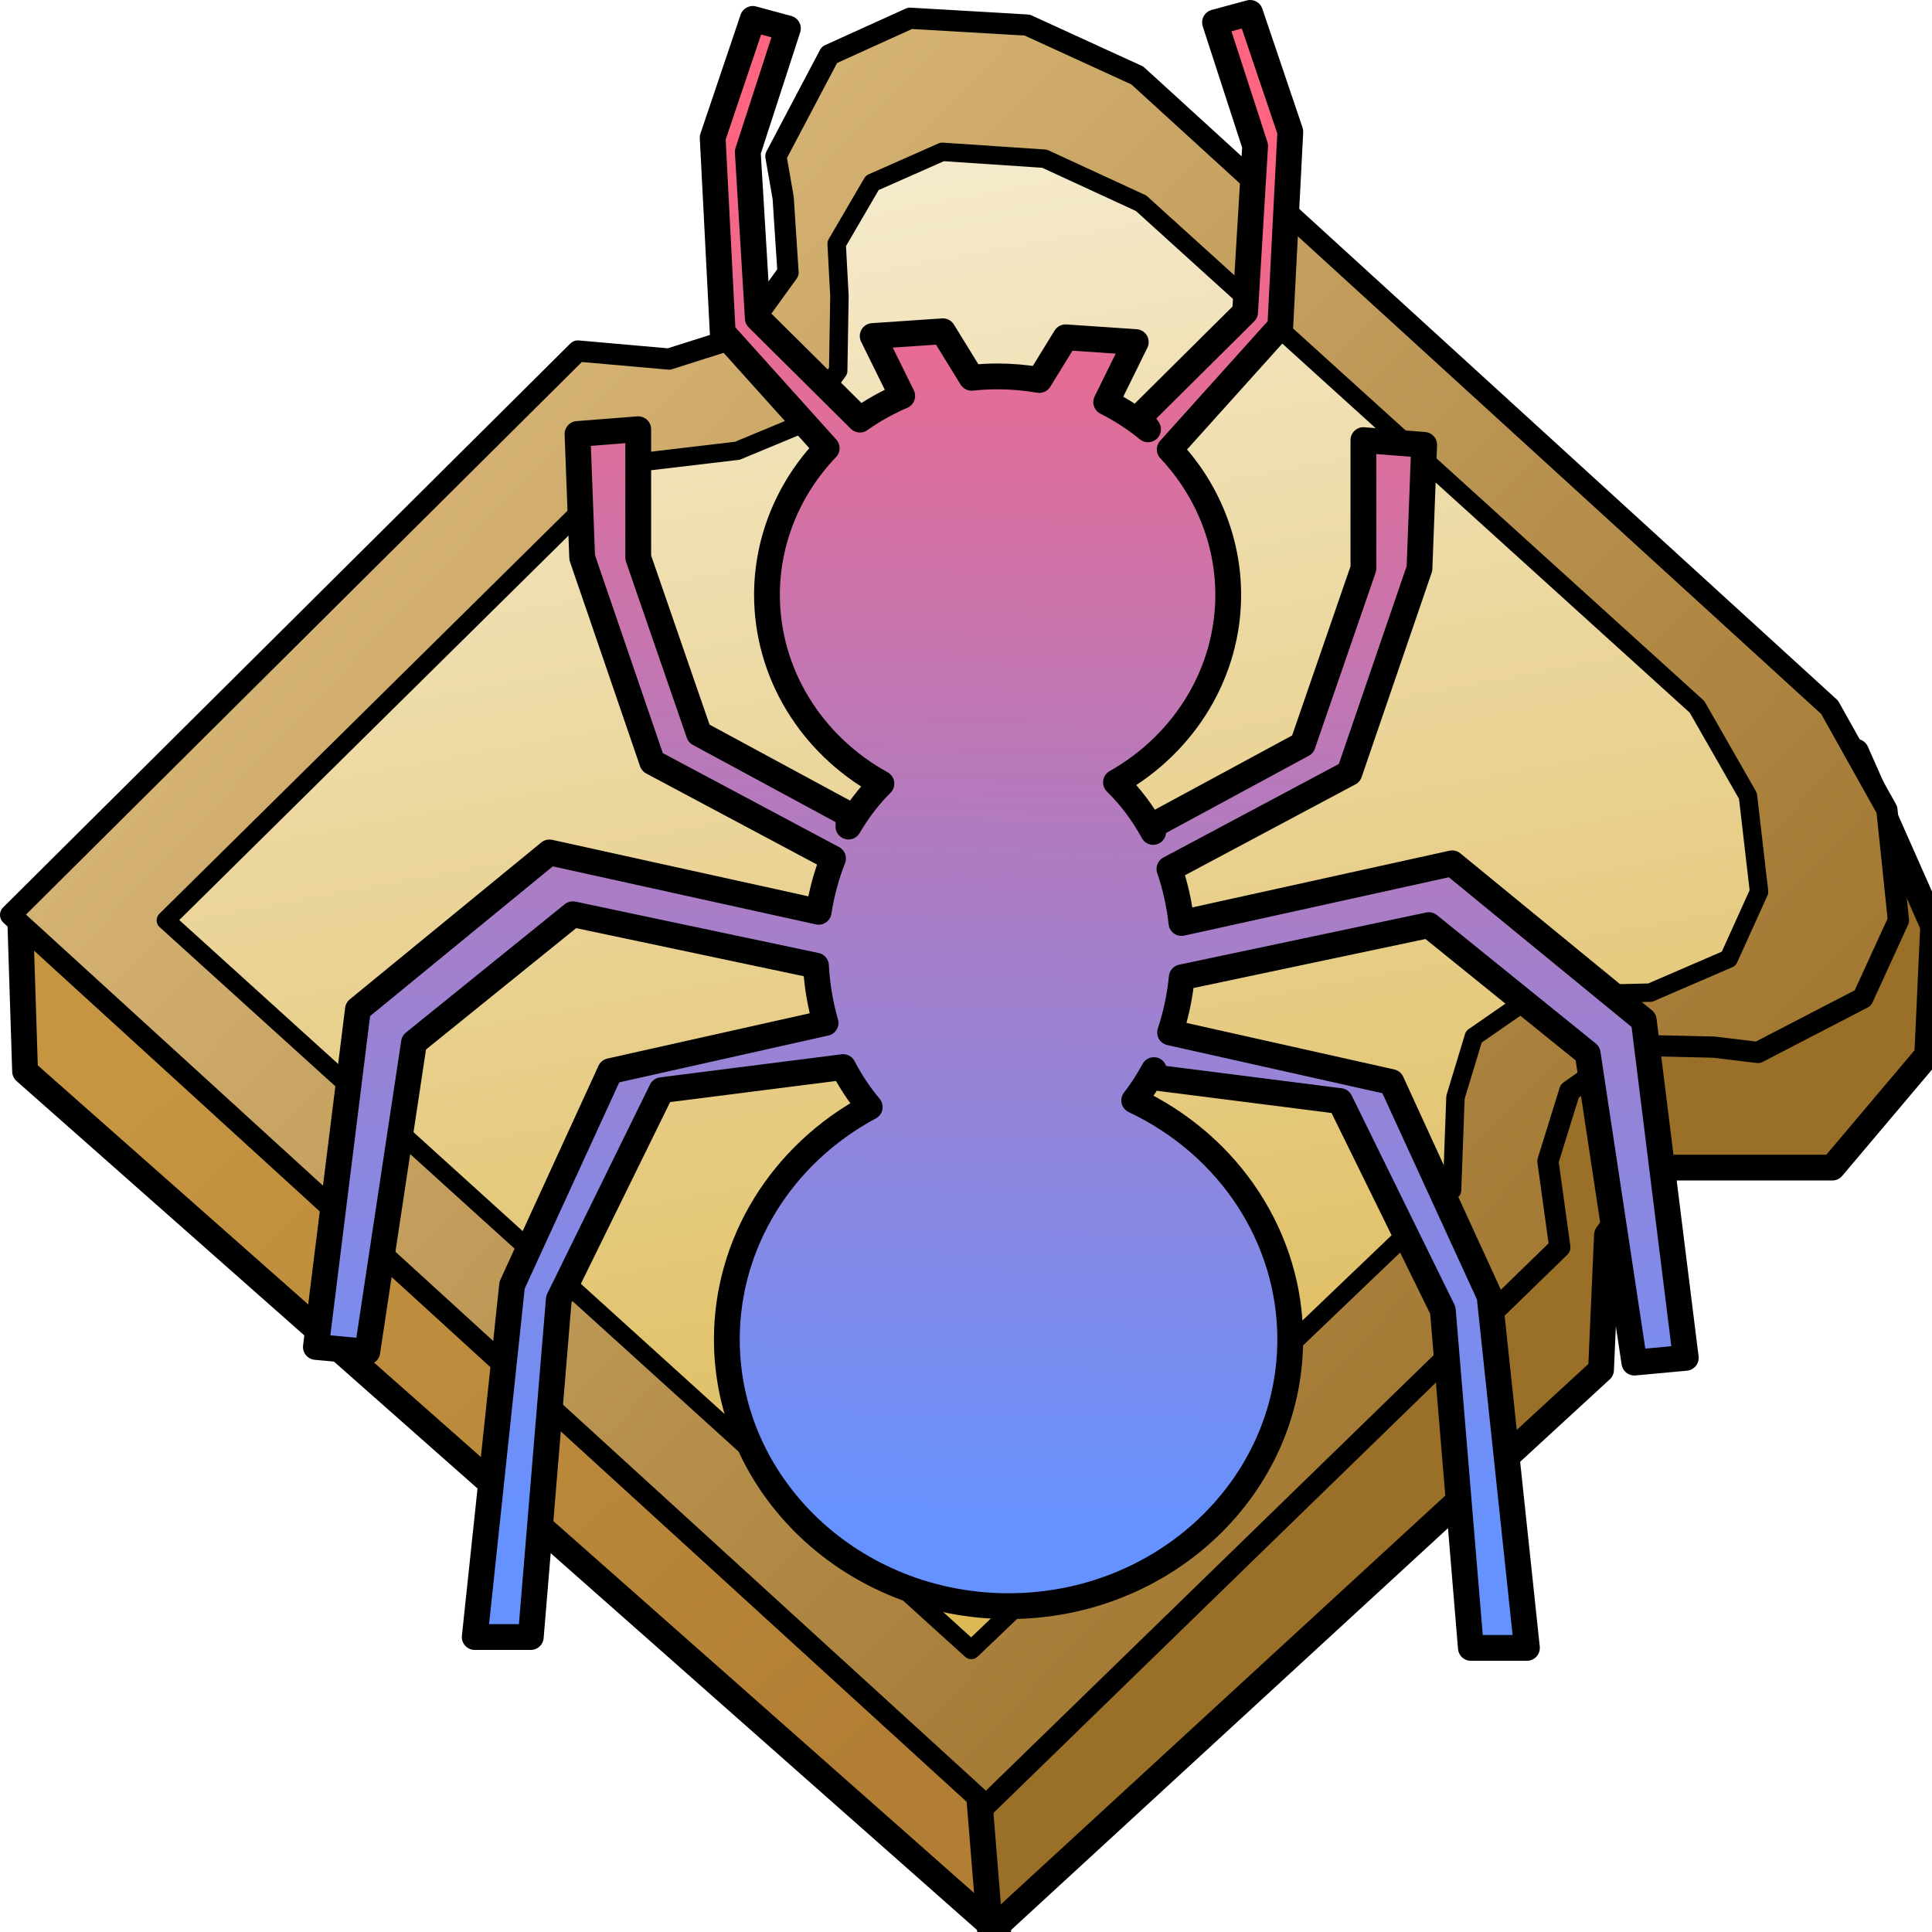
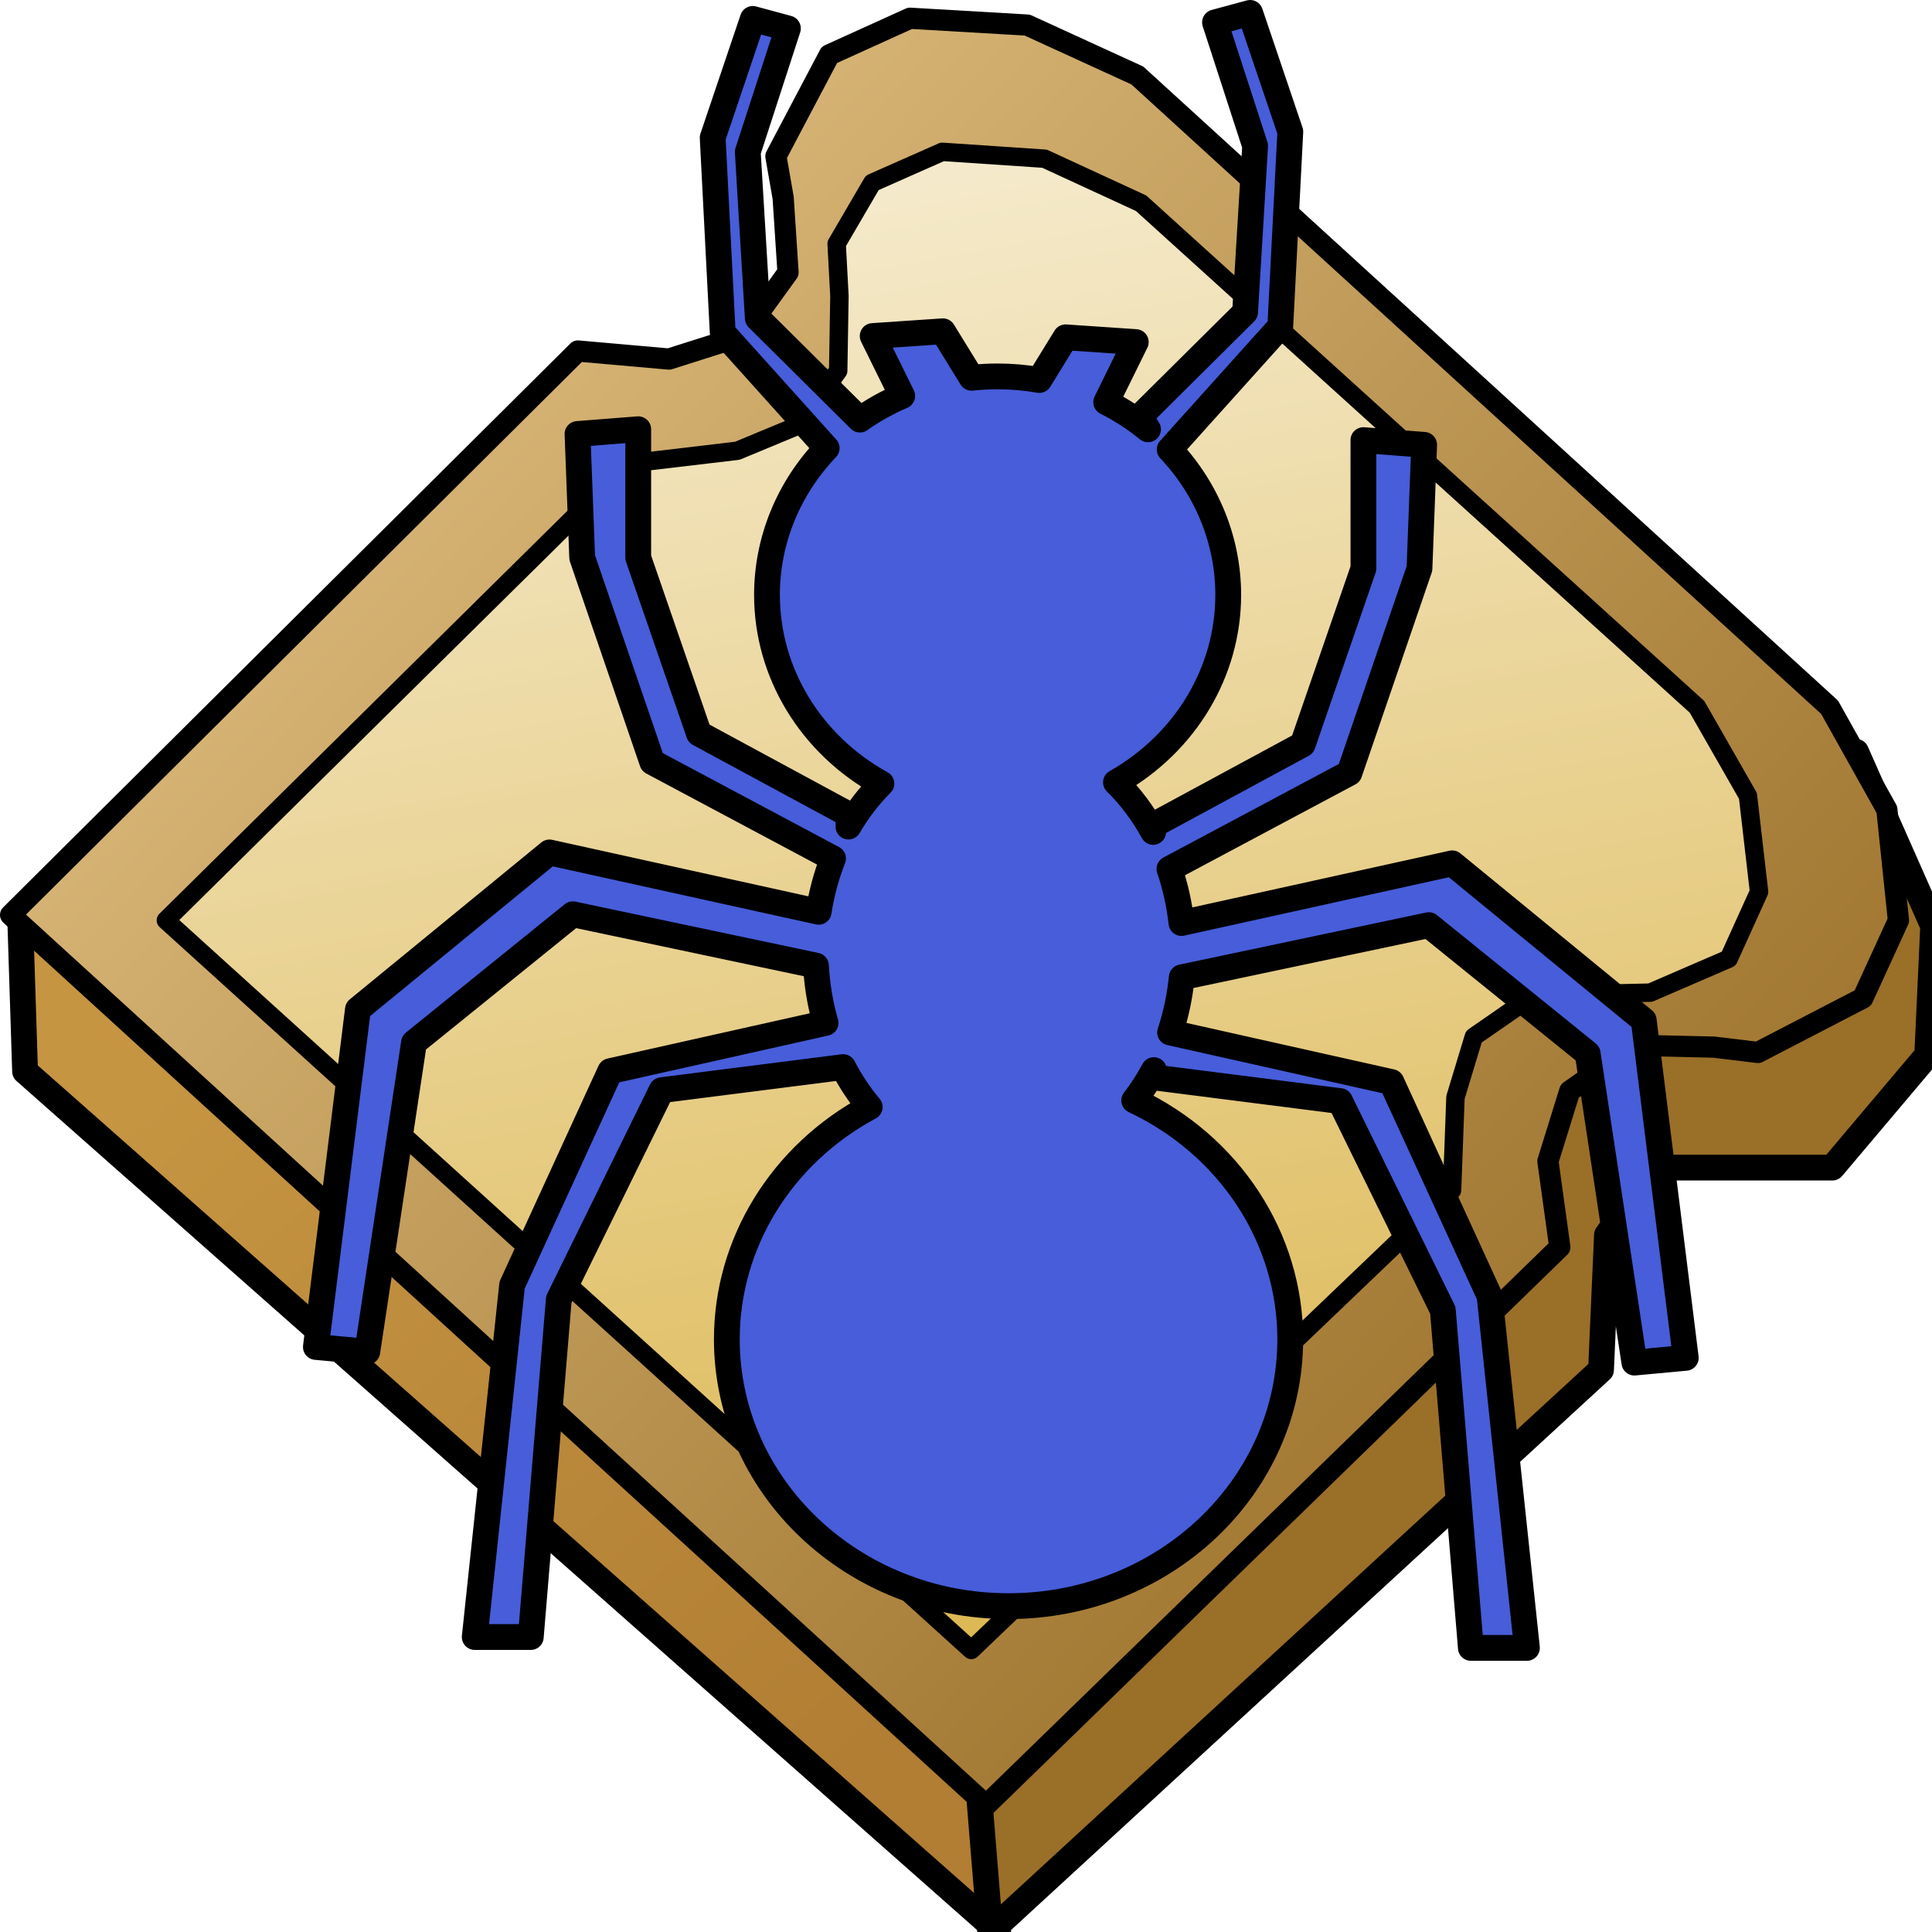
<svg xmlns="http://www.w3.org/2000/svg" xmlns:xlink="http://www.w3.org/1999/xlink" width="111mm" height="111mm" viewBox="0 0 111 111" version="1.1" id="svg1" xml:space="preserve">
  <defs id="defs1">
-     <linearGradient id="linearGradient22">
-       <stop style="stop-color:#6592ff;stop-opacity:1;" offset="0" id="stop22" />
-       <stop style="stop-color:#ff6480;stop-opacity:1;" offset="1" id="stop23" />
-     </linearGradient>
    <linearGradient id="linearGradient20">
      <stop style="stop-color:#dcb751;stop-opacity:1;" offset="0" id="stop20" />
      <stop style="stop-color:#f5ebce;stop-opacity:1;" offset="1" id="stop21" />
    </linearGradient>
    <linearGradient id="linearGradient18">
      <stop style="stop-color:#c59542;stop-opacity:1;" offset="0" id="stop18" />
      <stop style="stop-color:#b17e33;stop-opacity:1;" offset="1" id="stop19" />
    </linearGradient>
    <linearGradient id="linearGradient15">
      <stop style="stop-color:#9a6f28;stop-opacity:1;" offset="0" id="stop15" />
      <stop style="stop-color:#debd7f;stop-opacity:1;" offset="1" id="stop16" />
    </linearGradient>
    <linearGradient xlink:href="#linearGradient15" id="linearGradient16" x1="214.623" y1="115.667" x2="137.355" y2="46.095" gradientUnits="userSpaceOnUse" gradientTransform="matrix(1.055205,0,0,0.9996618,-72.41807,97.22794)" />
    <linearGradient xlink:href="#linearGradient18" id="linearGradient19" x1="132.211" y1="90.062" x2="170.206" y2="129.407" gradientUnits="userSpaceOnUse" gradientTransform="matrix(1.055205,0,0,0.9996618,-71.85969,97.75693)" />
    <linearGradient xlink:href="#linearGradient20" id="linearGradient21" x1="184.796" y1="123.338" x2="168.047" y2="37.175" gradientUnits="userSpaceOnUse" gradientTransform="matrix(1.055205,0,0,0.9996618,-72.41807,97.22794)" />
-     <linearGradient xlink:href="#linearGradient22" id="linearGradient23" x1="115.245" y1="213.495" x2="116.645" y2="133.322" gradientUnits="userSpaceOnUse" />
  </defs>
  <g id="layer1" transform="translate(-58.44639,-125.6983)">
    <path style="fill:url(#linearGradient19);stroke:#000000;stroke-width:1.482;stroke-linejoin:round;stroke-dasharray:none;stroke-opacity:1" d="m 59.599,178.243 0.288,9.009 55.905,49.414 -0.288,-7.098 z" id="path14" />
    <path style="fill:#9a6f28;fill-opacity:1;stroke:#000000;stroke-width:1.482;stroke-linejoin:round;stroke-dasharray:none;stroke-opacity:1" d="m 114.653,228.29 0.681,8.393 35.097,-32.281 0.341,-7.747 2.726,-3.874 h 10.222 l 5.452,-6.456 0.341,-7.425 -4.43,-10.007 0.341,10.653 -5.452,5.165 -7.496,-0.323 -7.496,6.133 0.681,7.102 z" id="path15" />
    <path id="path13" style="fill:url(#linearGradient16);stroke:#000000;stroke-width:1.219;stroke-linejoin:round;stroke-dasharray:none;stroke-opacity:1" d="m 123.789,130.035 -6.325,-2.896 -6.733,-0.392 -4.633,2.101 -3.073,5.826 0.417,2.395 0.28,4.283 -2.632,3.64 -4.21,1.335 -5.234,-0.462 -32.59,32.398 26.83,24.487 2.388,2.179 26.83,24.487 32.959,-32.061 -0.683,-4.938 1.252,-4.036 3.741,-2.627 4.529,0.105 2.541,0.306 6.031,-3.126 2.044,-4.464 -0.664,-6.36 -3.29,-5.88 -18.693,-17.061 -2.388,-2.179 z" />
    <path id="path13-6" style="fill:url(#linearGradient21);stroke:#000000;stroke-width:1.059;stroke-linejoin:round;stroke-dasharray:none;stroke-opacity:1" d="m 124.005,137.374 -5.545,-2.558 -5.878,-0.394 -4.022,1.78 -2.046,3.504 0.161,3.004 -0.072,4.292 -2.263,3.128 -3.53,1.466 -6.267,0.74 -26.567,26.238 20.539,18.606 5.197,4.708 20.539,18.606 27.621,-26.416 0.196,-5.333 1.055,-3.482 3.24,-2.243 3.329,-0.209 3.565,-0.082 4.511,-1.95 1.742,-3.846 -0.638,-5.508 -2.925,-5.115 -13.372,-12.114 -5.197,-4.708 z" />
-     <path id="path10" style="fill:url(#linearGradient23);fill-opacity:1;stroke:#000000;stroke-width:1.482;stroke-linejoin:round;stroke-dasharray:none;stroke-dashoffset:0;stroke-opacity:1" d="m 130.27,126.439 -2.017,0.546 2.305,7.098 -0.577,9.555 -6.051,6.006 0.475,0.72 a 13.249,12.551 0 0 0 -2.404,-1.561 l 1.7,-3.452 -4.034,-0.273 -1.51,2.453 a 13.249,12.551 0 0 0 -2.398,-0.207 13.249,12.551 0 0 0 -1.493,0.08 l -1.646,-2.673 -4.035,0.273 1.697,3.443 a 13.249,12.551 0 0 0 -2.431,1.359 l -5.866,-5.822 -0.576,-9.555 2.305,-7.098 -2.017,-0.546 -2.305,6.825 0.576,11.193 5.975,6.645 a 13.249,12.551 0 0 0 -3.431,8.428 13.249,12.551 0 0 0 6.575,10.843 10.554,12.592 0 0 0 -1.893,2.469 v -0.699 l -8.589,-4.645 -3.49,-10.108 v -7.377 l -3.489,0.273 0.269,7.103 4.026,11.748 10.386,5.537 a 10.554,12.592 0 0 0 -0.826,3.064 l -15.465,-3.411 -11.005,9.016 -2.416,19.397 2.953,0.273 2.684,-17.758 9.126,-7.376 13.968,2.951 a 10.554,12.592 0 0 0 0.552,3.294 l -12.373,2.77 -5.637,12.294 -2.147,20.217 h 3.221 l 1.61,-19.397 5.906,-12.021 10.429,-1.327 a 10.554,12.592 0 0 0 1.529,2.296 16.184,15.332 0 0 0 -8.21,13.342 16.184,15.332 0 0 0 16.184,15.333 16.184,15.332 0 0 0 16.185,-15.333 16.184,15.332 0 0 0 -8.964,-13.722 10.554,12.592 0 0 0 1.13,-1.742 l -0.04,0.412 10.736,1.366 5.905,12.021 1.611,19.397 h 3.221 l -2.147,-20.217 -5.637,-12.294 -12.718,-2.848 a 10.554,12.592 0 0 0 0.671,-3.169 l 14.194,-2.998 9.126,7.376 2.684,17.758 2.953,-0.273 -2.416,-19.397 -11.005,-9.015 -15.554,3.43 a 10.554,12.592 0 0 0 -0.691,-3.108 l 10.34,-5.513 4.026,-11.748 0.269,-7.103 -3.49,-0.273 v 7.376 l -3.489,10.108 -8.589,4.645 v 0.382 a 10.554,12.592 0 0 0 -2.138,-2.848 13.249,12.551 0 0 0 6.449,-10.772 13.249,12.551 0 0 0 -3.361,-8.354 l 6.352,-7.064 0.576,-11.193 z" />
+     <path id="path10" style="fill:#475dda;fill-opacity:1;stroke:#000000;stroke-width:1.482;stroke-linejoin:round;stroke-dasharray:none;stroke-dashoffset:0;stroke-opacity:1" d="m 130.27,126.439 -2.017,0.546 2.305,7.098 -0.577,9.555 -6.051,6.006 0.475,0.72 a 13.249,12.551 0 0 0 -2.404,-1.561 l 1.7,-3.452 -4.034,-0.273 -1.51,2.453 a 13.249,12.551 0 0 0 -2.398,-0.207 13.249,12.551 0 0 0 -1.493,0.08 l -1.646,-2.673 -4.035,0.273 1.697,3.443 a 13.249,12.551 0 0 0 -2.431,1.359 l -5.866,-5.822 -0.576,-9.555 2.305,-7.098 -2.017,-0.546 -2.305,6.825 0.576,11.193 5.975,6.645 a 13.249,12.551 0 0 0 -3.431,8.428 13.249,12.551 0 0 0 6.575,10.843 10.554,12.592 0 0 0 -1.893,2.469 v -0.699 l -8.589,-4.645 -3.49,-10.108 v -7.377 l -3.489,0.273 0.269,7.103 4.026,11.748 10.386,5.537 a 10.554,12.592 0 0 0 -0.826,3.064 l -15.465,-3.411 -11.005,9.016 -2.416,19.397 2.953,0.273 2.684,-17.758 9.126,-7.376 13.968,2.951 a 10.554,12.592 0 0 0 0.552,3.294 l -12.373,2.77 -5.637,12.294 -2.147,20.217 h 3.221 l 1.61,-19.397 5.906,-12.021 10.429,-1.327 a 10.554,12.592 0 0 0 1.529,2.296 16.184,15.332 0 0 0 -8.21,13.342 16.184,15.332 0 0 0 16.184,15.333 16.184,15.332 0 0 0 16.185,-15.333 16.184,15.332 0 0 0 -8.964,-13.722 10.554,12.592 0 0 0 1.13,-1.742 l -0.04,0.412 10.736,1.366 5.905,12.021 1.611,19.397 h 3.221 l -2.147,-20.217 -5.637,-12.294 -12.718,-2.848 a 10.554,12.592 0 0 0 0.671,-3.169 l 14.194,-2.998 9.126,7.376 2.684,17.758 2.953,-0.273 -2.416,-19.397 -11.005,-9.015 -15.554,3.43 a 10.554,12.592 0 0 0 -0.691,-3.108 l 10.34,-5.513 4.026,-11.748 0.269,-7.103 -3.49,-0.273 v 7.376 l -3.489,10.108 -8.589,4.645 v 0.382 a 10.554,12.592 0 0 0 -2.138,-2.848 13.249,12.551 0 0 0 6.449,-10.772 13.249,12.551 0 0 0 -3.361,-8.354 l 6.352,-7.064 0.576,-11.193 z" />
  </g>
</svg>
